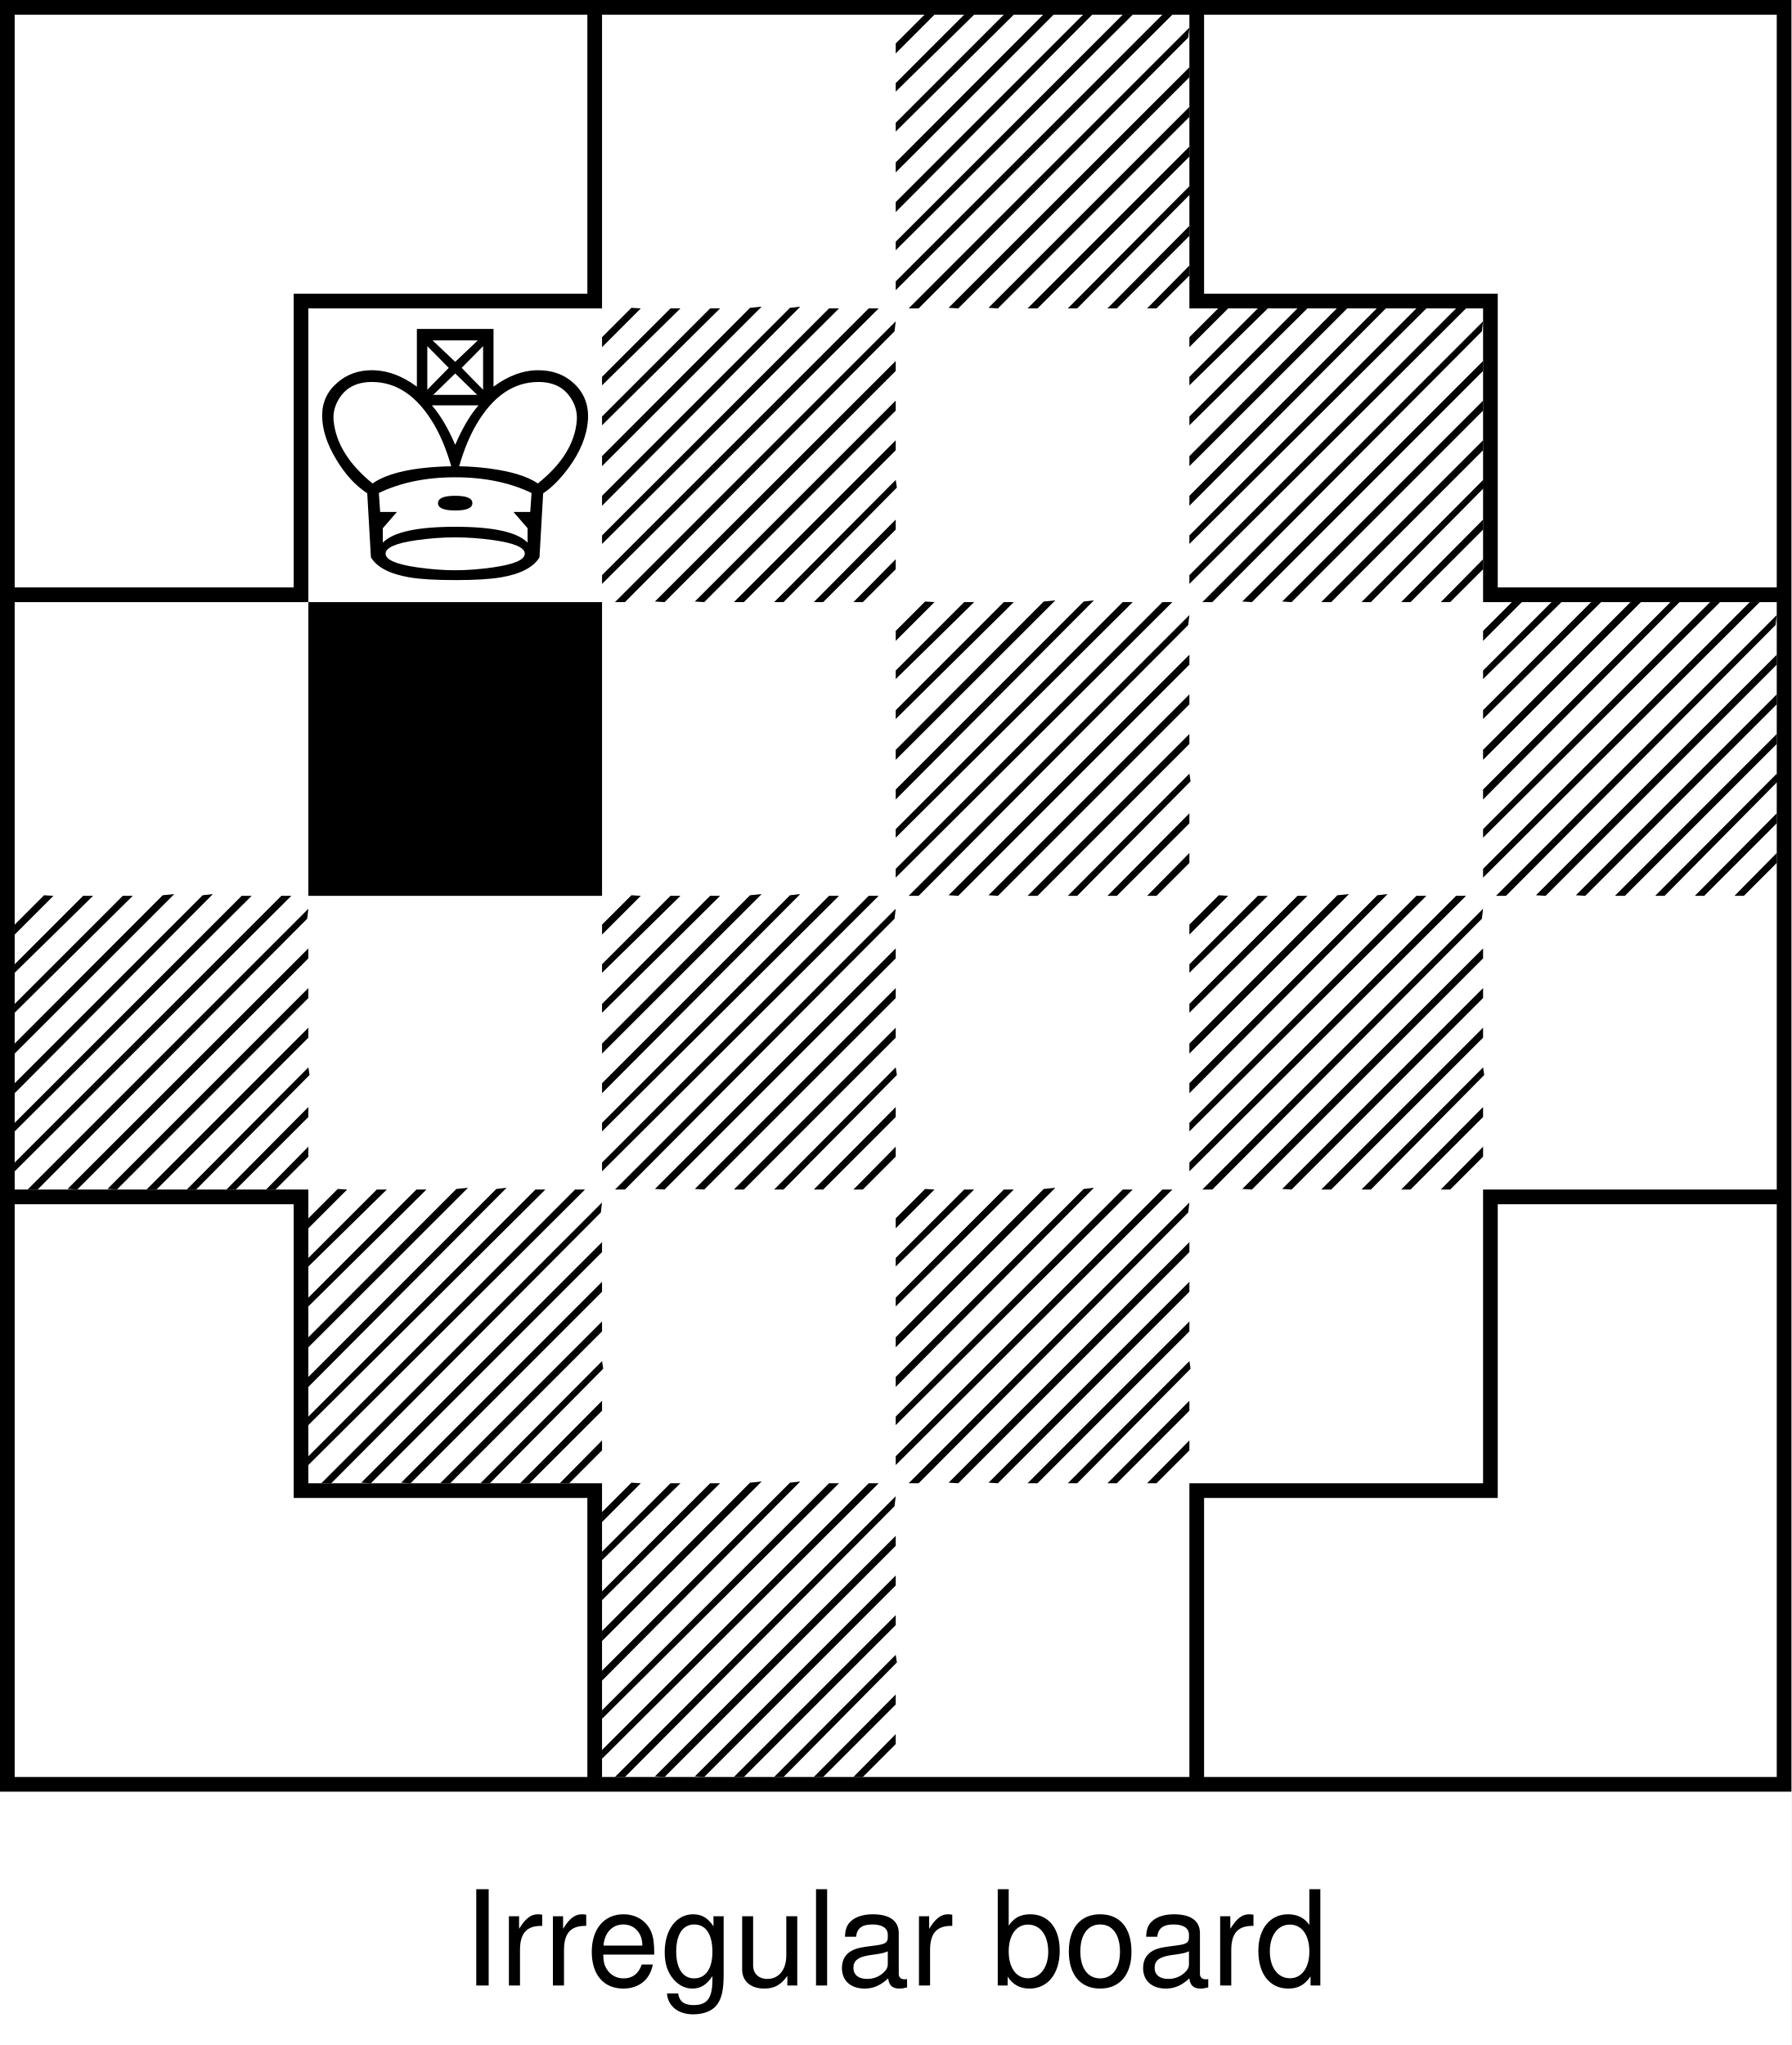
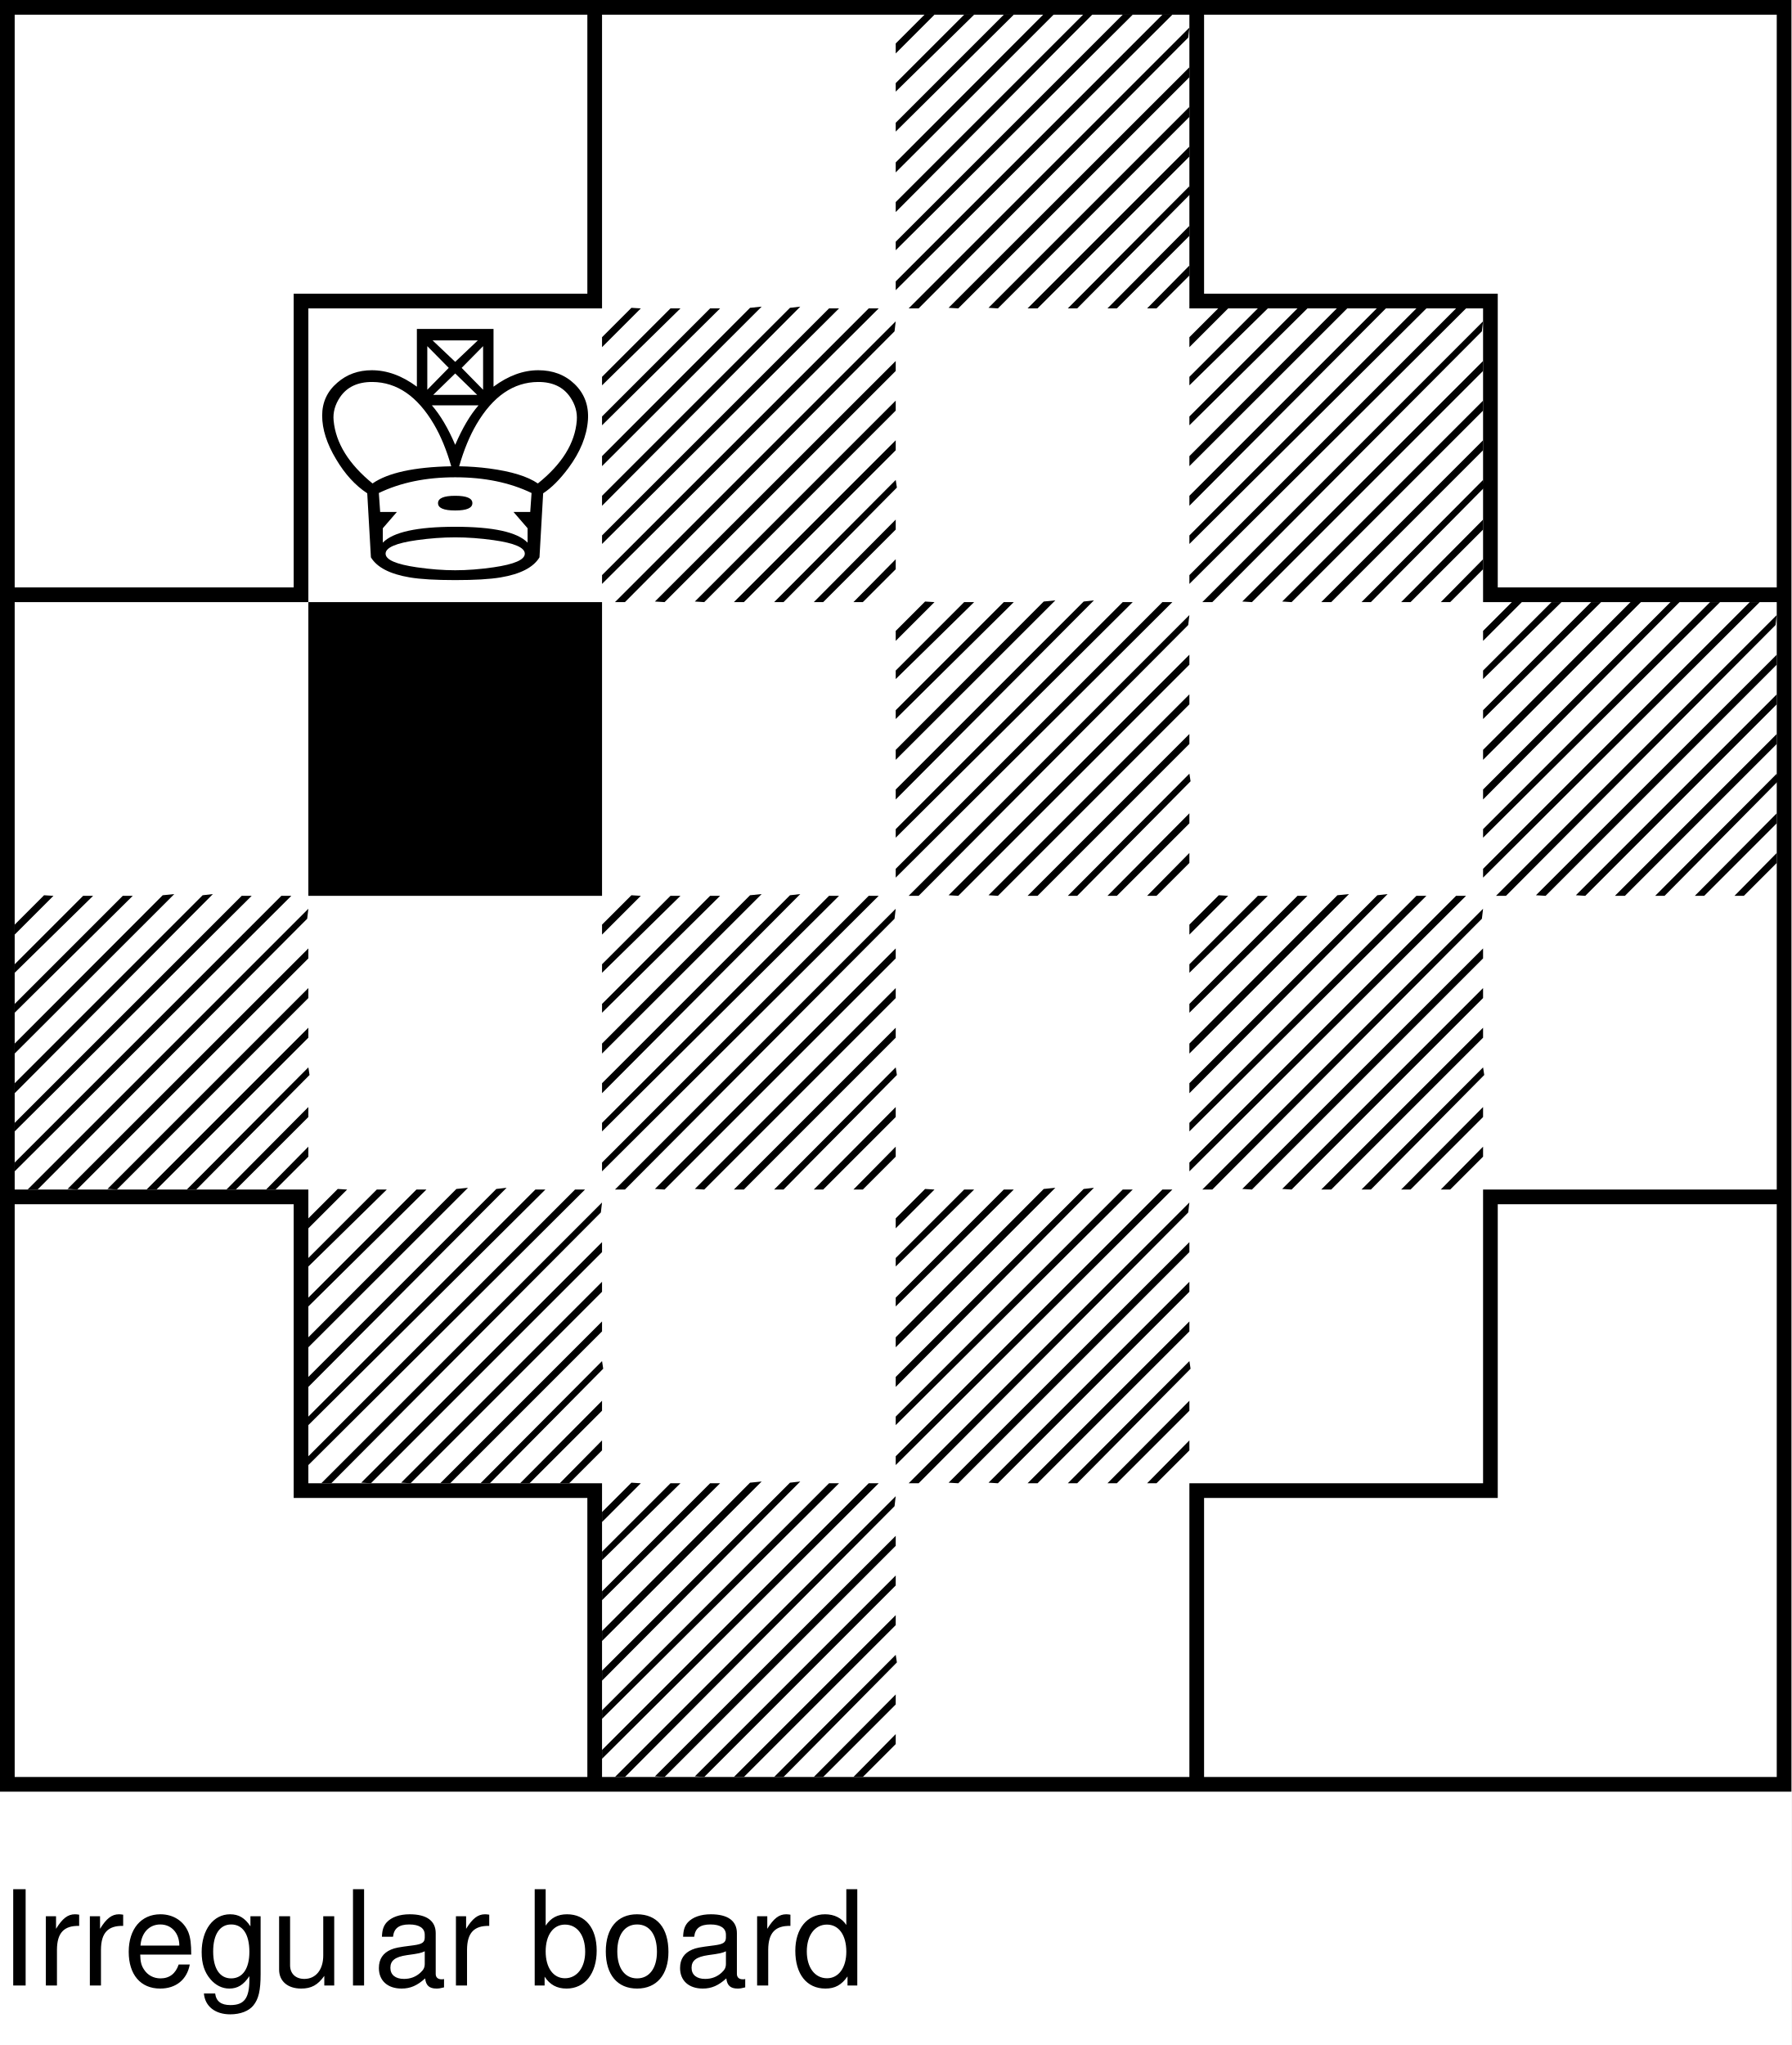
<svg xmlns="http://www.w3.org/2000/svg" viewBox="0 0 12200 13925" width="122pt" height="139.25pt">
  <rect width="12200" height="13925" fill="#fff" />
  <defs>
    <path id="ga" d="m0 196l200-200 64 4-264 264zm0 540l736-736h68l-804 796zm0 270l1008-1010 79-8-1087 1086zm0-540l466-466h68l-534 524zm0 810l1280-1280 70-8-1350 1356zm0 270l1546-1546h68l-1614 1604zm0 270l1816-1816h68l-1884 1876zm88 184l1912-1912-8 68-1836 1844zm272-4l1640-1638v68l-1574 1574zm272 0l1368-1368v68l-1304 1304zm266 4l1102-1102v68l-1034 1034zm274 0l828-832 8 52-772 780zm270 0l558-562v68l-494 494zm270 0l288-292v68l-224 224z" />
    <path id="gb" d="m1190 554v-297l-146 148zm-36-336h-308l154 146zm674 546q7-84-45-160-71-104-219-103-251 2-419 288-70 119-118 286 107 2 205 15 226 30 331 102 247-198 265-428zm-678-175l-150-146-150 146zm-194-184l-146-148v297zm203 255h-318q87 100 159 269 74-172 159-269zm-186 415q-48-167-118-286-168-286-419-288-149-1-220 103-52 77-44 160 22 230 265 428 157-109 536-117zm547 182q-222-107-520-107-298 0-520 107l9 129h114l-96 111v98q105-108 493-108 388 0 493 108v-98l-96-111h114zm-46 413q0-62-213-92-135-19-261-19-126 0-261 19-213 30-213 92 0 62 213 93 138 20 261 20 123 0 261-20 213-31 213-93zm-357-344q0 50-117 50-117 0-117-50 0-50 117-50 117 0 117 50zm787-566q-12 164-133 327-87 117-172 172-5 76-25 436-62 103-266 137-108 18-308 18-200 0-308-18-204-34-266-137l-25-436q-122-80-212-232-95-158-95-297 0-136 103-224 97-85 235-85 156 0 307 112v-393h522v393q151-112 305-112 149 0 247 94 101 98 91 245z" />
  </defs>
  <use href="#ga" x="6100" y="100" />
  <use href="#gb" x="2100" y="2100" />
  <use href="#ga" x="4100" y="2100" />
  <use href="#ga" x="8100" y="2100" />
  <use href="#ga" x="6100" y="4100" />
  <use href="#ga" x="10100" y="4100" />
  <use href="#ga" x="100" y="6100" />
  <use href="#ga" x="4100" y="6100" />
  <use href="#ga" x="8100" y="6100" />
  <use href="#ga" x="2100" y="8100" />
  <use href="#ga" x="6100" y="8100" />
  <use href="#ga" x="4100" y="10100" />
  <path d="M2100 4100h2000v2000h-2000zM0 0h12200v100h-12200zM2000 2000h2100v100h-2100zM8100 2000h2100v100h-2100zM100 4000h2000v100h-2000zM10100 4000h2000v100h-2000zM100 8100h2000v100h-2000zM10100 8100h2000v100h-2000zM2000 10100h2100v100h-2100zM8100 10100h2100v100h-2100zM0 12100h12200v100h-12200zM0 100h100v12000h-100zM2000 2100h100v2000h-100zM2000 8100h100v2000h-100zM4000 100h100v2000h-100zM4000 10100h100v2000h-100zM8100 100h100v2000h-100zM8100 10100h100v2000h-100zM10100 2100h100v2000h-100zM10100 8100h100v2000h-100zM12100 100h100v12000h-100z" />
  <g font-family="Helvetica,Arial,sans-serif" font-size="900">
-     <text x="6100" y="13520" text-anchor="middle">Irregular board</text>
+     <text x="0" y="13520">Irregular board</text>
  </g>
</svg>
